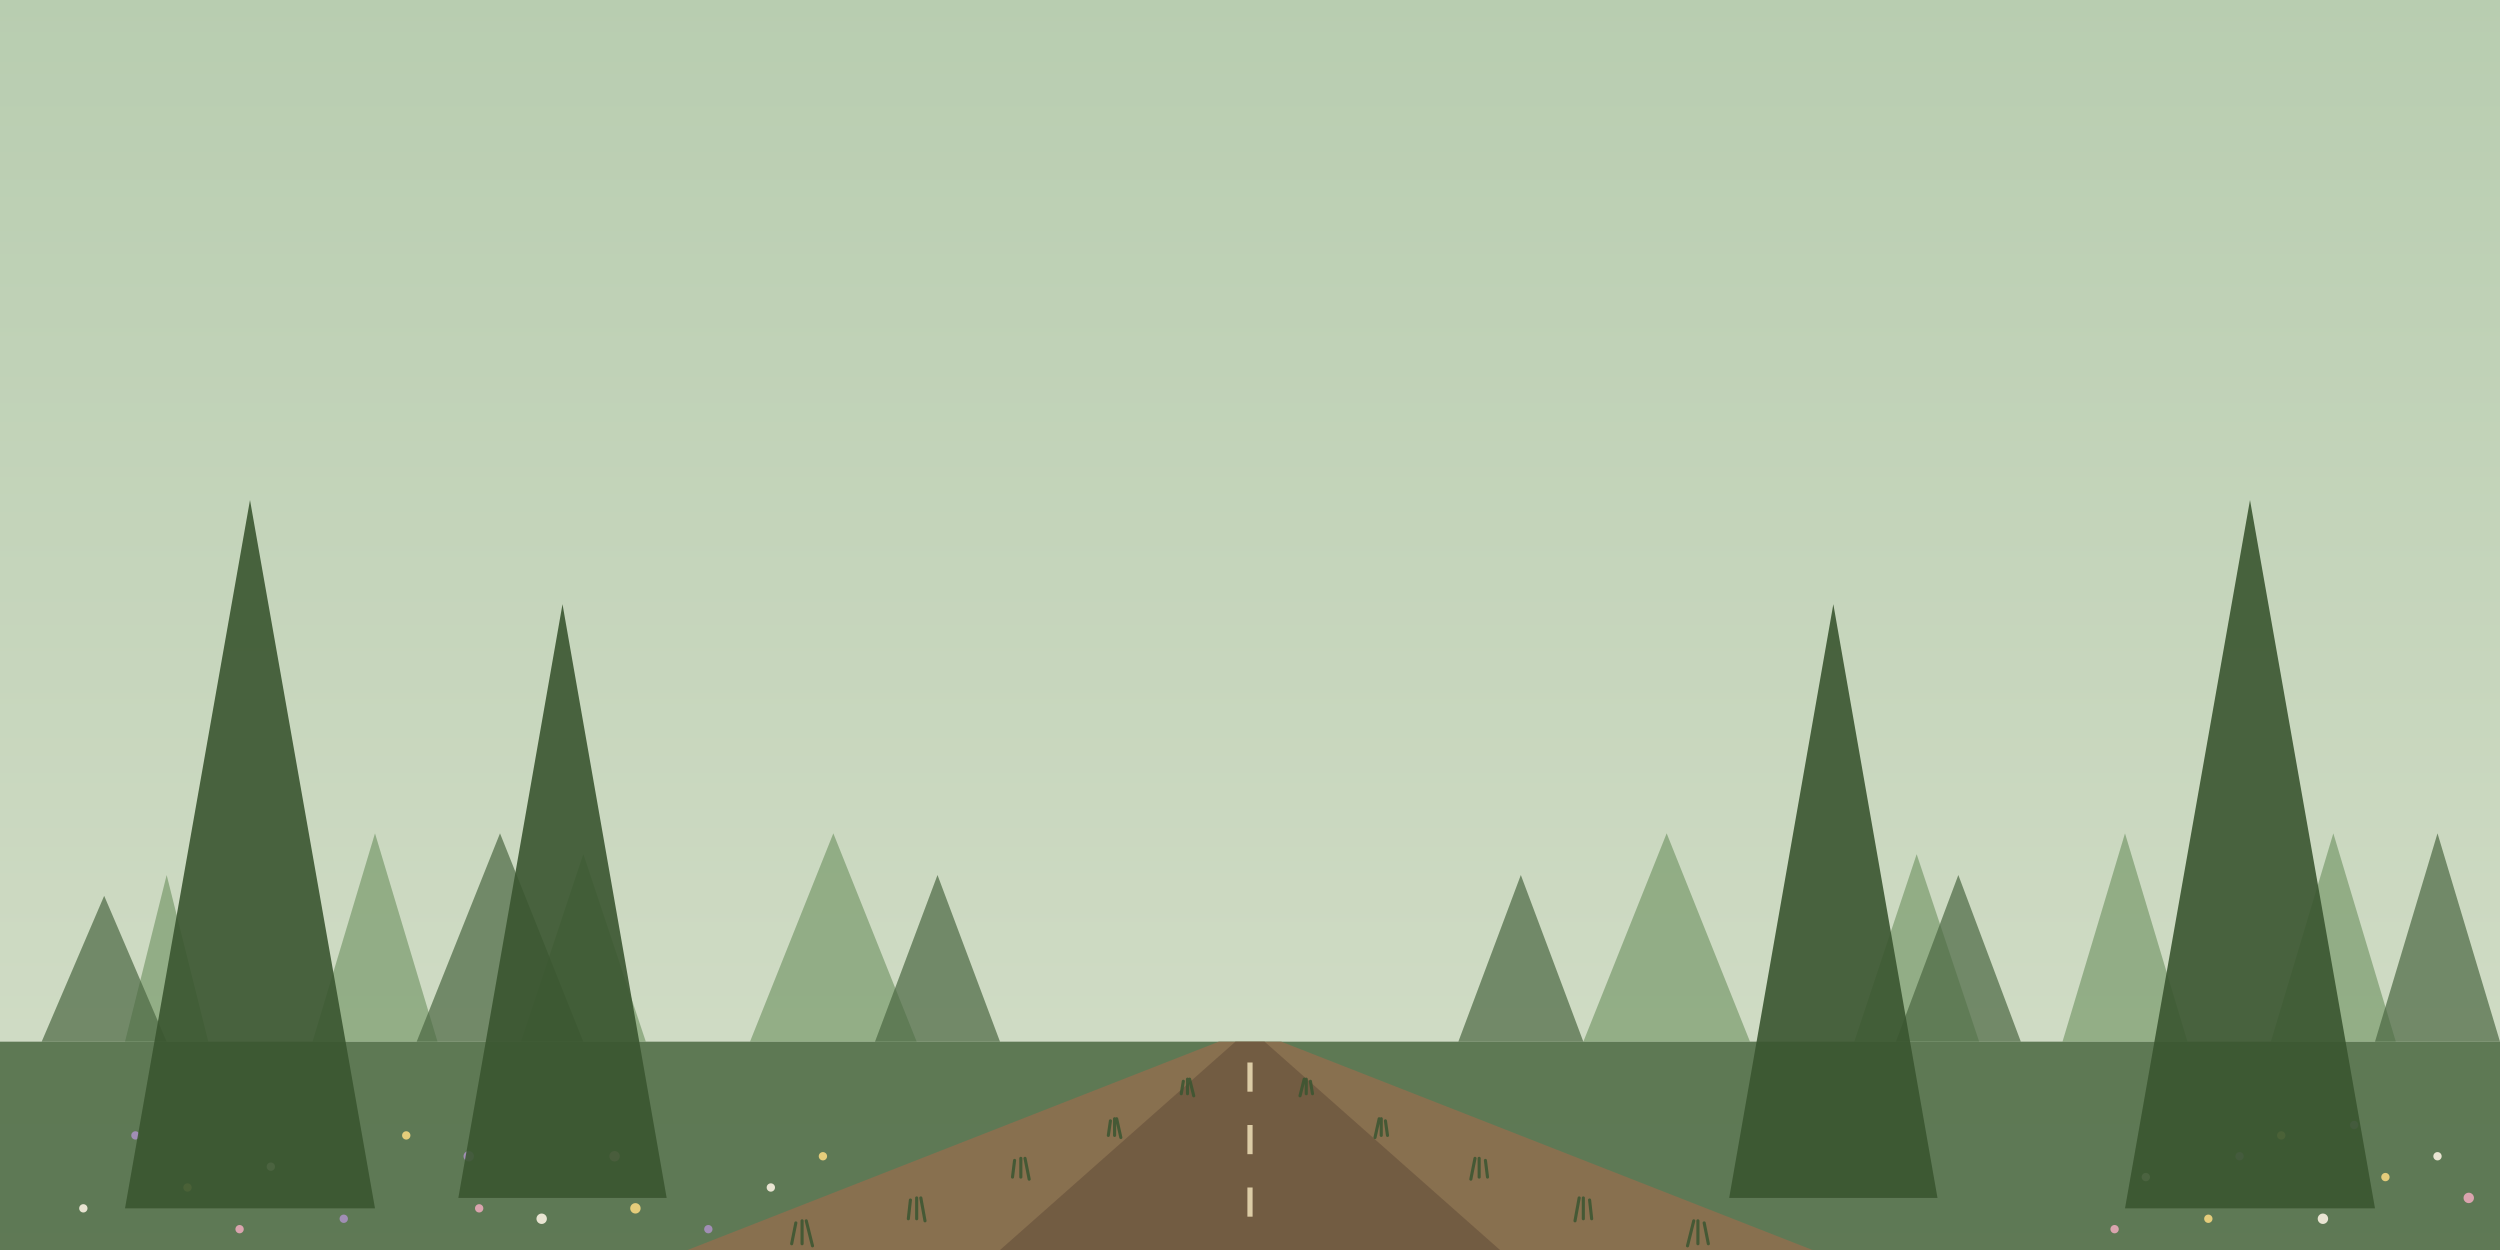
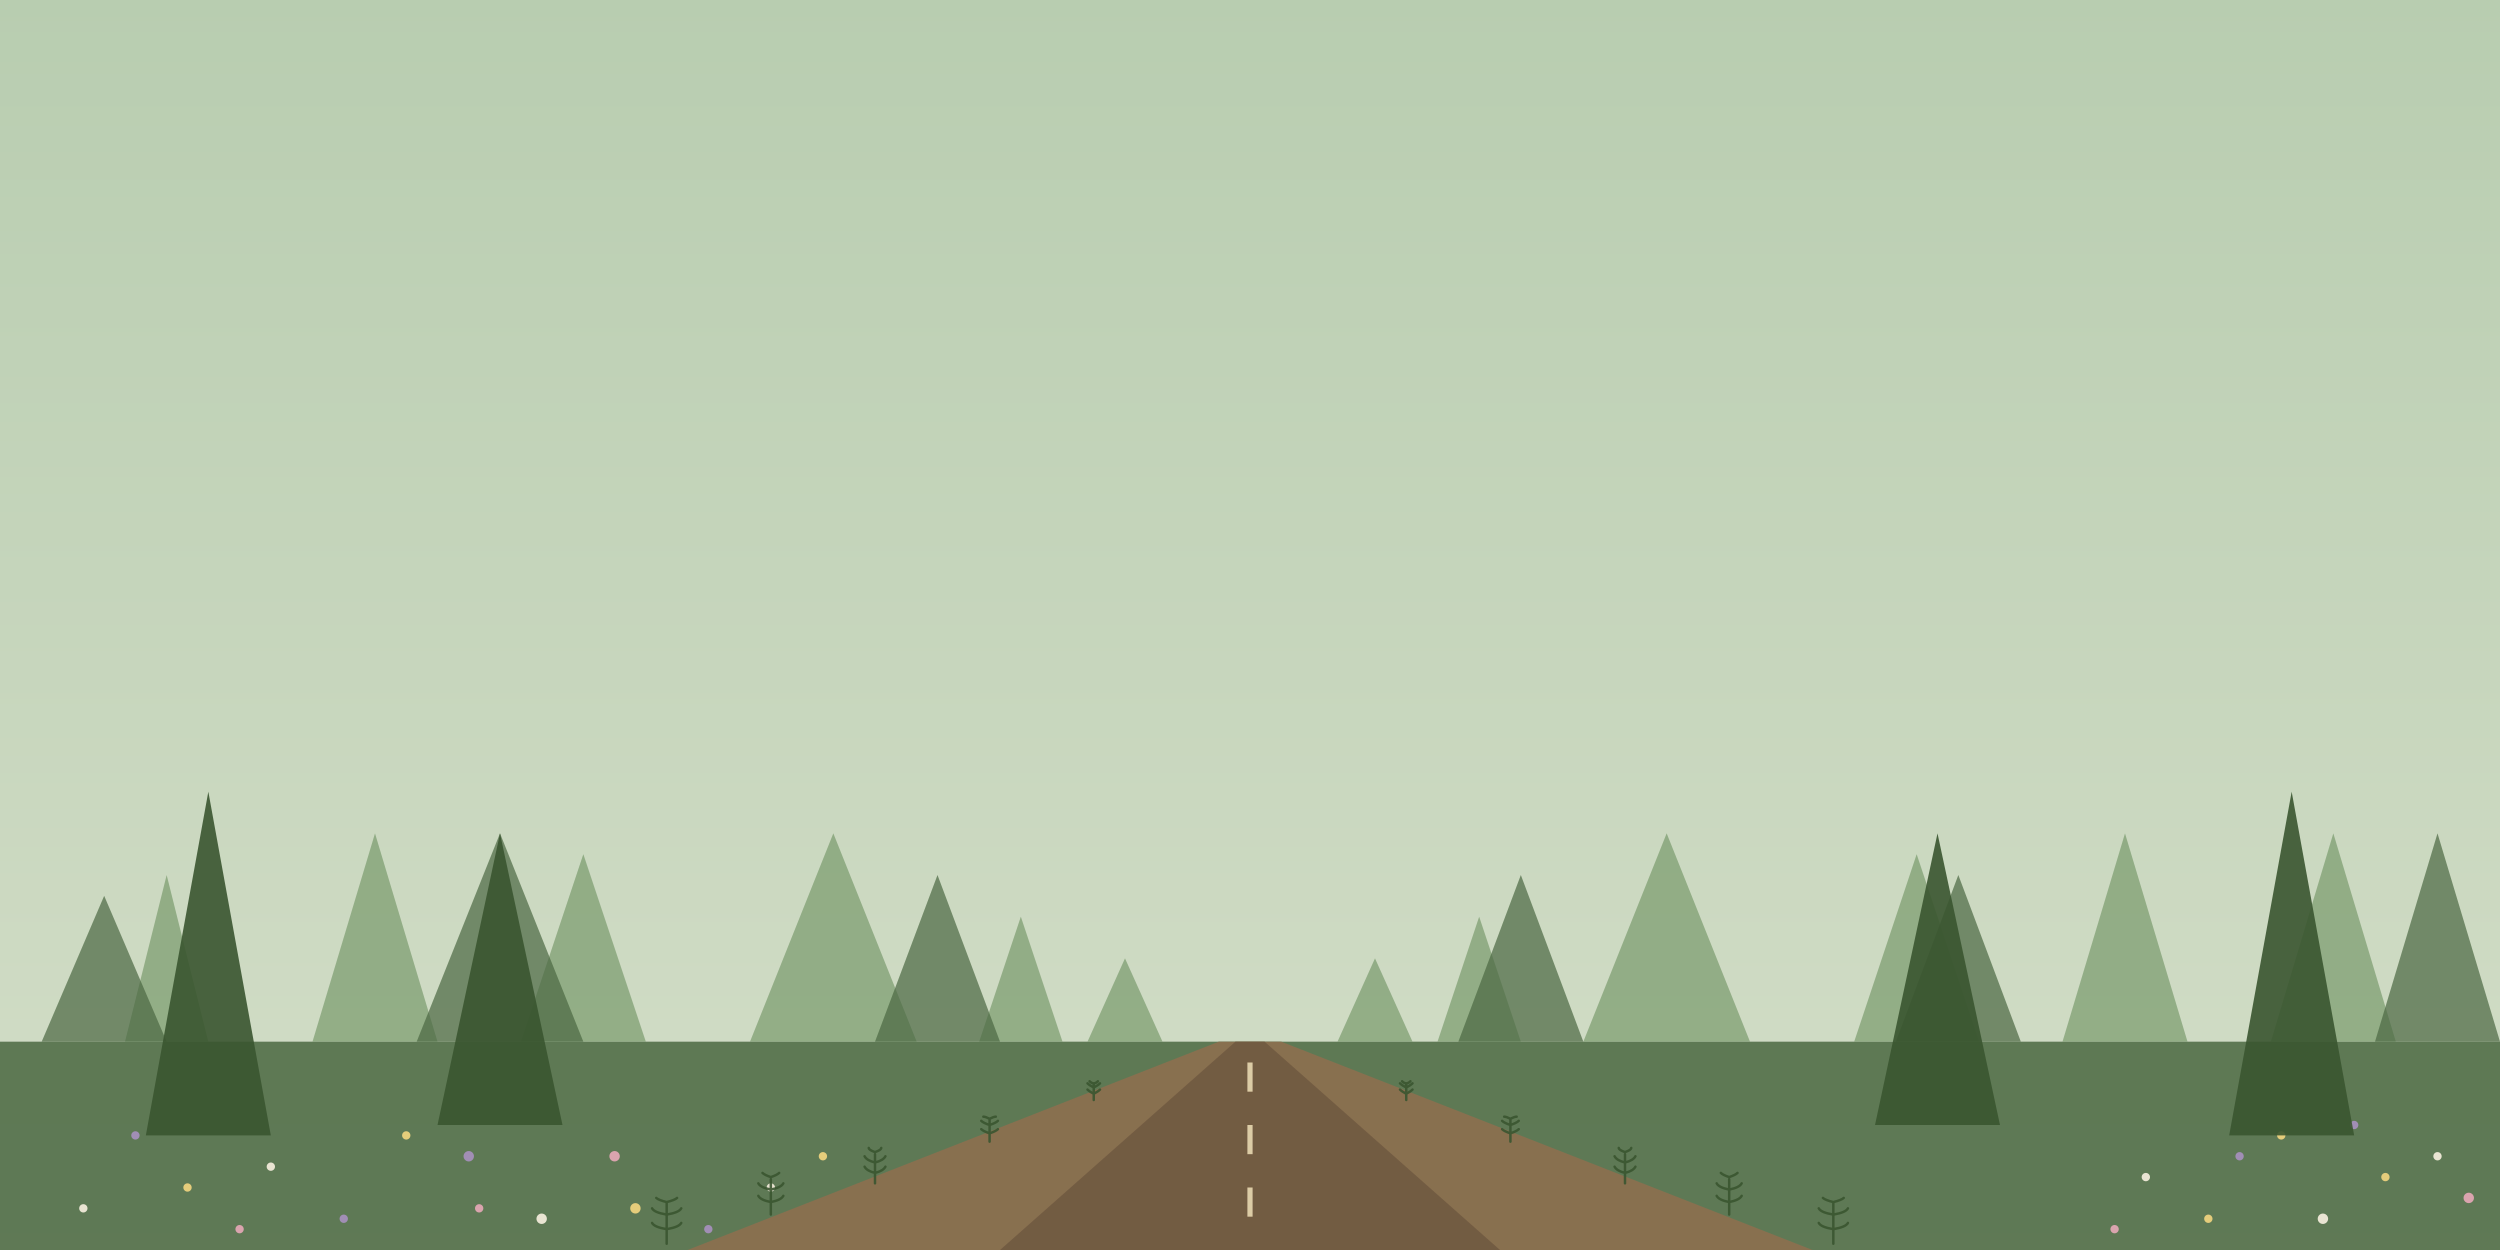
<svg xmlns="http://www.w3.org/2000/svg" viewBox="0 0 1200 600" preserveAspectRatio="xMidYMax slice">
  <defs>
    <linearGradient id="fsky" x1="0" y1="0" x2="0" y2="1">
      <stop offset="0" stop-color="#b8cdb0" />
      <stop offset="1" stop-color="#d4dec8" />
    </linearGradient>
    <style>
      .road-stripe { animation: road-flow 1.4s linear infinite; }
      @keyframes road-flow { to { stroke-dashoffset: -30; } }
    </style>
  </defs>
  <rect width="1200" height="600" fill="url(#fsky)" />
  <rect y="500" width="1200" height="100" fill="#4a6741" opacity="0.85" />
  <g opacity="0.9">
    <circle cx="40" cy="580" r="2" fill="#f8f0e0" />
    <circle cx="130" cy="560" r="2" fill="#f8f0e0" />
    <circle cx="260" cy="585" r="2.5" fill="#f8f0e0" />
    <circle cx="370" cy="570" r="2" fill="#f8f0e0" />
    <circle cx="1030" cy="565" r="2" fill="#f8f0e0" />
    <circle cx="1115" cy="585" r="2.5" fill="#f8f0e0" />
    <circle cx="1170" cy="555" r="2" fill="#f8f0e0" />
    <circle cx="90" cy="570" r="2" fill="#f4d680" />
    <circle cx="195" cy="545" r="2" fill="#f4d680" />
    <circle cx="305" cy="580" r="2.5" fill="#f4d680" />
    <circle cx="395" cy="555" r="2" fill="#f4d680" />
    <circle cx="1060" cy="585" r="2" fill="#f4d680" />
    <circle cx="1145" cy="565" r="2" fill="#f4d680" />
    <circle cx="1095" cy="545" r="2" fill="#f4d680" />
    <circle cx="65" cy="545" r="2" fill="#a890c0" />
    <circle cx="165" cy="585" r="2" fill="#a890c0" />
    <circle cx="225" cy="555" r="2.5" fill="#a890c0" />
    <circle cx="340" cy="590" r="2" fill="#a890c0" />
    <circle cx="1075" cy="555" r="2" fill="#a890c0" />
    <circle cx="1130" cy="540" r="2" fill="#a890c0" />
    <circle cx="115" cy="590" r="2" fill="#e8a8b8" />
    <circle cx="230" cy="580" r="2" fill="#e8a8b8" />
    <circle cx="295" cy="555" r="2.5" fill="#e8a8b8" />
    <circle cx="1015" cy="590" r="2" fill="#e8a8b8" />
    <circle cx="1185" cy="575" r="2.5" fill="#e8a8b8" />
  </g>
  <g fill="#6b8f5e" opacity="0.6">
    <polygon points="80,420 60,500 100,500" />
    <polygon points="180,400 150,500 210,500" />
    <polygon points="280,410 250,500 310,500" />
    <polygon points="400,400 360,500 440,500" />
+     <polygon points="490,440 470,500 510,500" />
+     <polygon points="540,460 522,500 558,500" />
+     <polygon points="660,460 642,500 678,500" />
+     <polygon points="710,440 690,500 730,500" />
    <polygon points="800,400 760,500 840,500" />
    <polygon points="920,410 890,500 950,500" />
    <polygon points="1020,400 990,500 1050,500" />
    <polygon points="1120,400 1090,500 1150,500" />
  </g>
  <g fill="#4a6741" opacity="0.7">
    <polygon points="50,430 20,500 80,500" />
    <polygon points="240,400 200,500 280,500" />
    <polygon points="450,420 420,500 480,500" />
    <polygon points="730,420 700,500 760,500" />
    <polygon points="940,420 910,500 970,500" />
    <polygon points="1170,400 1140,500 1200,500" />
  </g>
  <polygon points="585,500 615,500 870,600 330,600" fill="#8a6f4f" opacity="0.95" />
  <polygon points="593,500 607,500 720,600 480,600" fill="#6f5840" opacity="0.85" />
  <line class="road-stripe" x1="600" y1="510" x2="600" y2="600" stroke="#e8d8b0" stroke-width="2.5" stroke-dasharray="14,16" opacity="0.9" />
  <g fill="#3a5530" opacity="0.9">
-     <polygon points="120,240 60,580 180,580" />
-     <polygon points="270,290 220,575 320,575" />
-     <polygon points="880,290 830,575 930,575" />
-     <polygon points="1080,240 1020,580 1140,580" />
+     <polygon points="100,380 70,545 130,545" />
+     <polygon points="240,400 210,540 270,540" />
+     <polygon points="930,400 900,540 960,540" />
+     <polygon points="1100,380 1070,545 1130,545" />
  </g>
-   <g stroke="#3a5530" stroke-width="1.5" stroke-linecap="round" fill="none" opacity="0.85">
-     <path d="M 570 525 l 0 -7 M 573 526 l -2 -8 M 567 525 l 1 -6" />
-     <path d="M 535 545 l 0 -8 M 538 546 l -2 -9 M 532 545 l 1 -7" />
-     <path d="M 490 565 l 0 -9 M 494 566 l -2 -10 M 486 565 l 1 -8" />
-     <path d="M 440 585 l 0 -10 M 444 586 l -2 -11 M 436 585 l 1 -9" />
-     <path d="M 385 597 l 0 -11 M 390 598 l -3 -12 M 380 597 l 2 -10" />
-     <path d="M 627 525 l 0 -7 M 624 526 l 2 -8 M 630 525 l -1 -6" />
-     <path d="M 663 545 l 0 -8 M 660 546 l 2 -9 M 666 545 l -1 -7" />
-     <path d="M 710 565 l 0 -9 M 706 566 l 2 -10 M 714 565 l -1 -8" />
-     <path d="M 760 585 l 0 -10 M 756 586 l 2 -11 M 764 585 l -1 -9" />
-     <path d="M 815 597 l 0 -11 M 810 598 l 3 -12 M 820 597 l -2 -10" />
+   <g stroke="#3a5530" stroke-width="1.2" stroke-linecap="round" fill="none" opacity="0.9">
+     <path d="M 525 528 q 0 -4 0 -8 M 525 525 q -2 -1 -3 -2 M 525 522 q -2 -1 -3 -2 M 525 520 q -1 0 -2 -1 M 525 525 q 2 -1 3 -2 M 525 522 q 2 -1 3 -2 M 525 520 q 1 0 2 -1" />
+     <path d="M 475 548 q 0 -5 0 -11 M 475 544 q -3 -1 -4 -2 M 475 540 q -3 -1 -4 -2 M 475 537 q -2 -1 -3 -1 M 475 544 q 3 -1 4 -2 M 475 540 q 3 -1 4 -2 M 475 537 q 2 -1 3 -1" />
+     <path d="M 420 568 q 0 -7 0 -14 M 420 563 q -4 -1 -5 -3 M 420 558 q -4 -1 -5 -3 M 420 553 q -3 -1 -3 -2 M 420 563 q 4 -1 5 -3 M 420 558 q 4 -1 5 -3 M 420 553 q 3 -1 3 -2" />
+     <path d="M 370 583 q 0 -8 0 -17 M 370 577 q -5 -1 -6 -3 M 370 571 q -5 -1 -6 -3 M 370 565 q -3 -1 -4 -2 M 370 577 q 5 -1 6 -3 M 370 571 q 5 -1 6 -3 M 370 565 q 3 -1 4 -2" />
+     <path d="M 320 597 q 0 -10 0 -20 M 320 590 q -6 -1 -7 -3 M 320 583 q -6 -1 -7 -3 M 320 577 q -4 -1 -5 -2 M 320 590 q 6 -1 7 -3 M 320 583 q 6 -1 7 -3 M 320 577 q 4 -1 5 -2" />
+     <path d="M 675 528 q 0 -4 0 -8 M 675 525 q 2 -1 3 -2 M 675 522 q 2 -1 3 -2 M 675 520 q 1 0 2 -1 M 675 525 q -2 -1 -3 -2 M 675 522 q -2 -1 -3 -2 M 675 520 q -1 0 -2 -1" />
+     <path d="M 725 548 q 0 -5 0 -11 M 725 544 q 3 -1 4 -2 M 725 540 q 3 -1 4 -2 M 725 537 q 2 -1 3 -1 M 725 544 q -3 -1 -4 -2 M 725 540 q -3 -1 -4 -2 M 725 537 q -2 -1 -3 -1" />
+     <path d="M 780 568 q 0 -7 0 -14 M 780 563 q 4 -1 5 -3 M 780 558 q 4 -1 5 -3 M 780 553 q 3 -1 3 -2 M 780 563 q -4 -1 -5 -3 M 780 558 q -4 -1 -5 -3 M 780 553 q -3 -1 -3 -2" />
+     <path d="M 830 583 q 0 -8 0 -17 M 830 577 q 5 -1 6 -3 M 830 571 q 5 -1 6 -3 M 830 565 q 3 -1 4 -2 M 830 577 q -5 -1 -6 -3 M 830 571 q -5 -1 -6 -3 M 830 565 q -3 -1 -4 -2" />
+     <path d="M 880 597 q 0 -10 0 -20 M 880 590 q 6 -1 7 -3 M 880 583 q 6 -1 7 -3 M 880 577 q 4 -1 5 -2 M 880 590 q -6 -1 -7 -3 M 880 583 q -6 -1 -7 -3 M 880 577 q -4 -1 -5 -2" />
  </g>
</svg>
